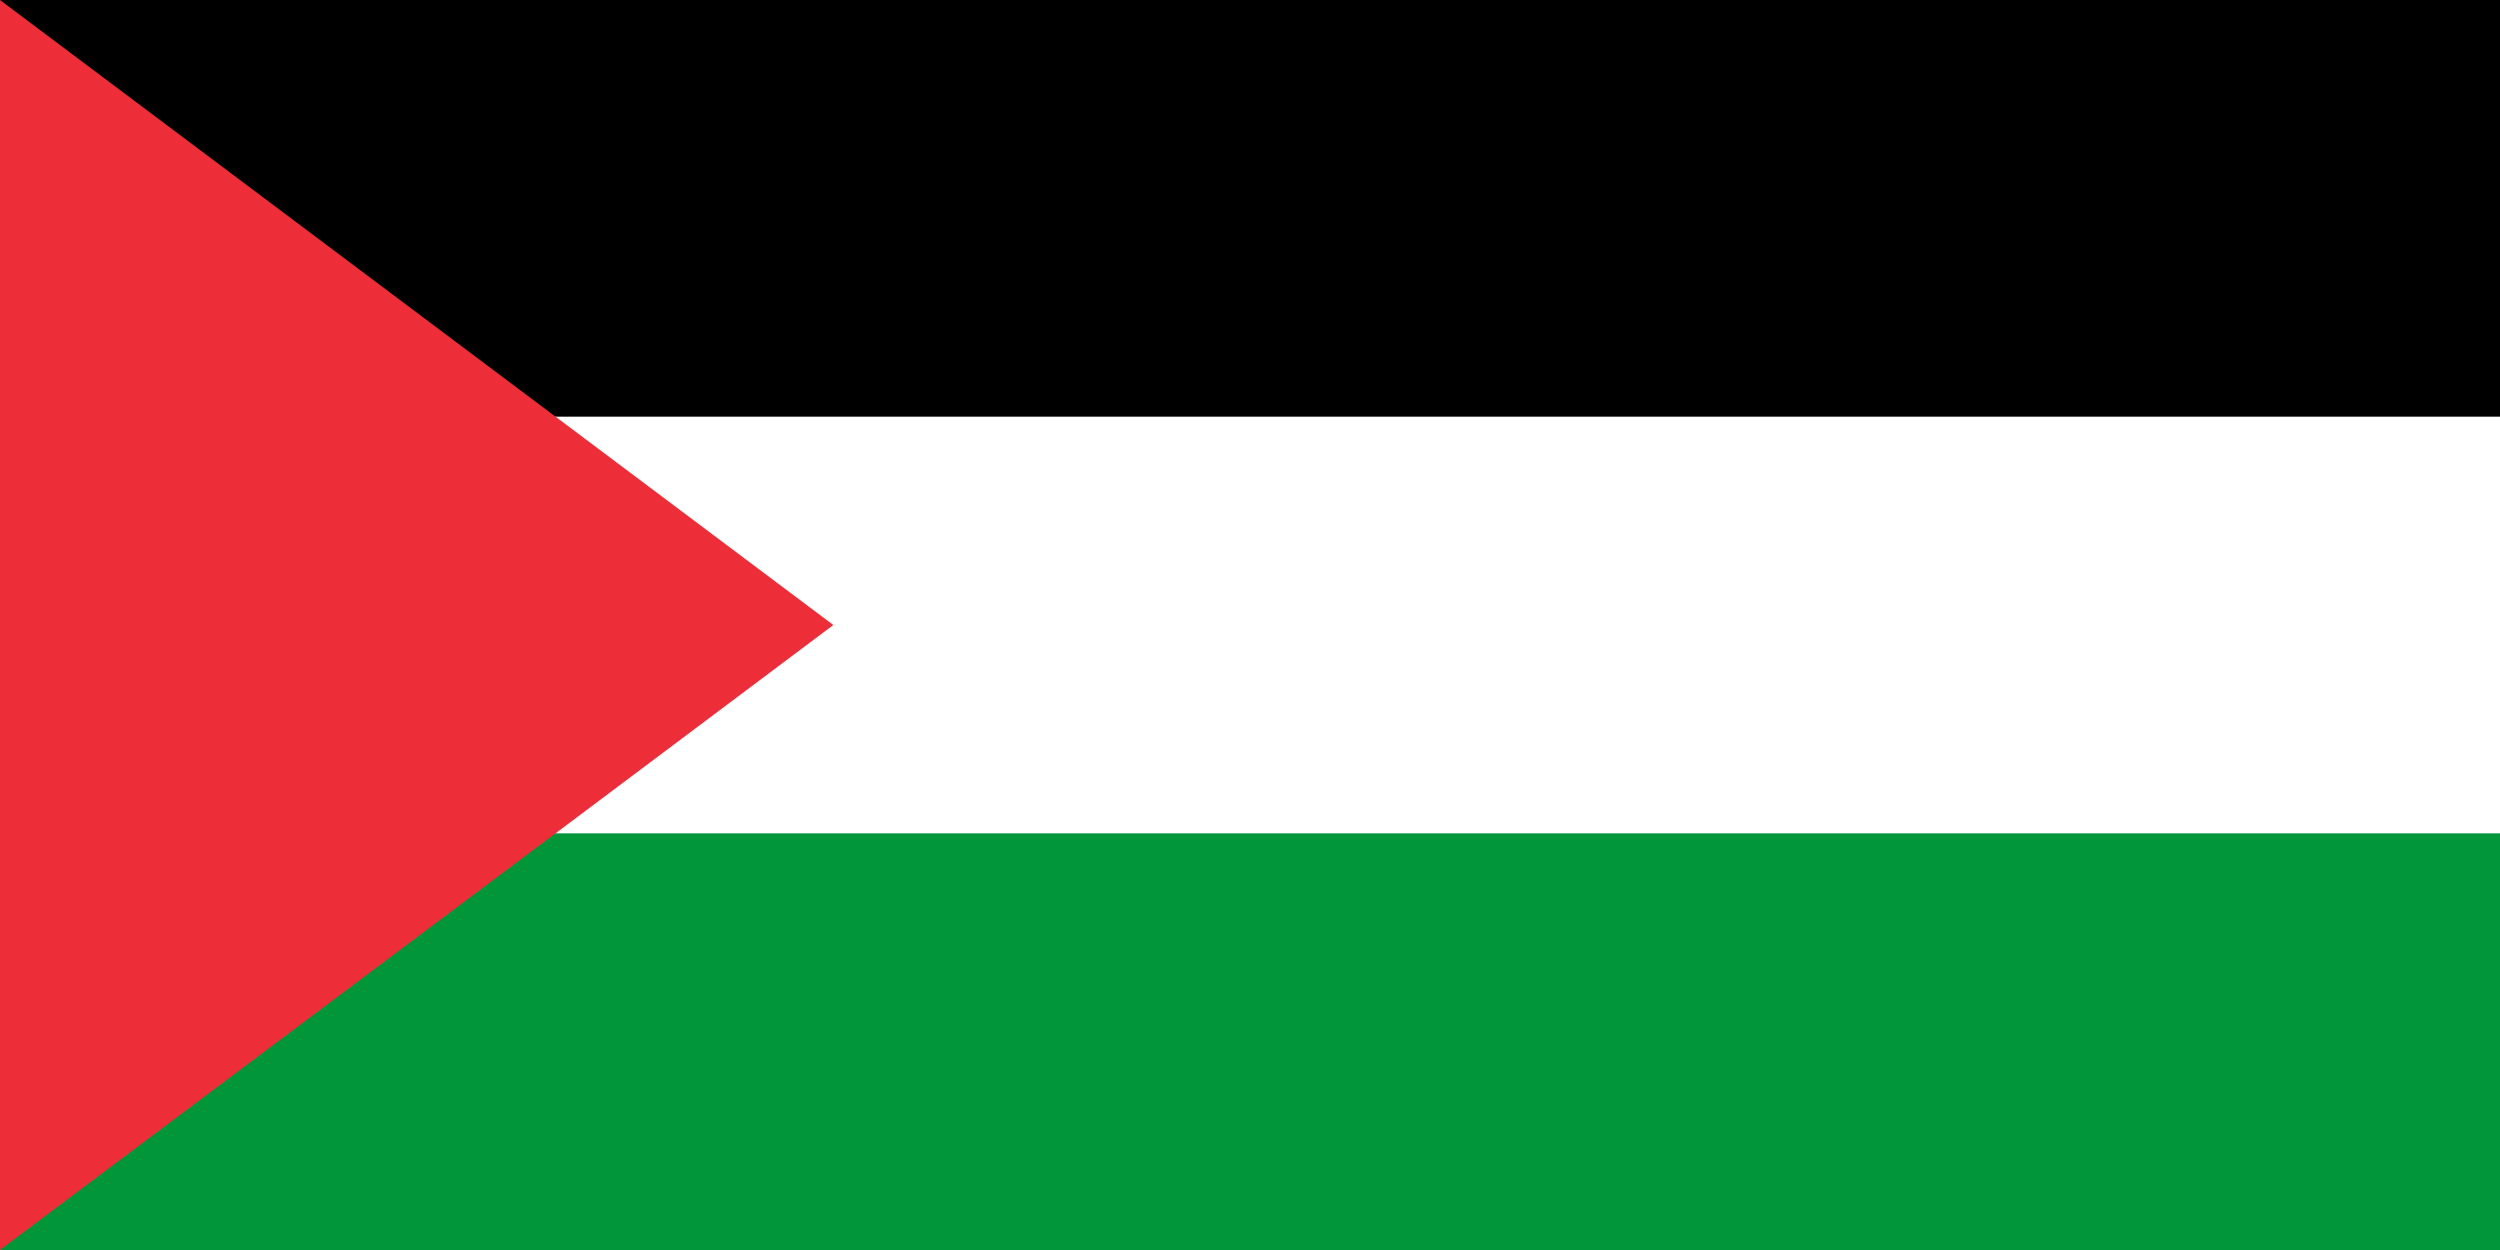
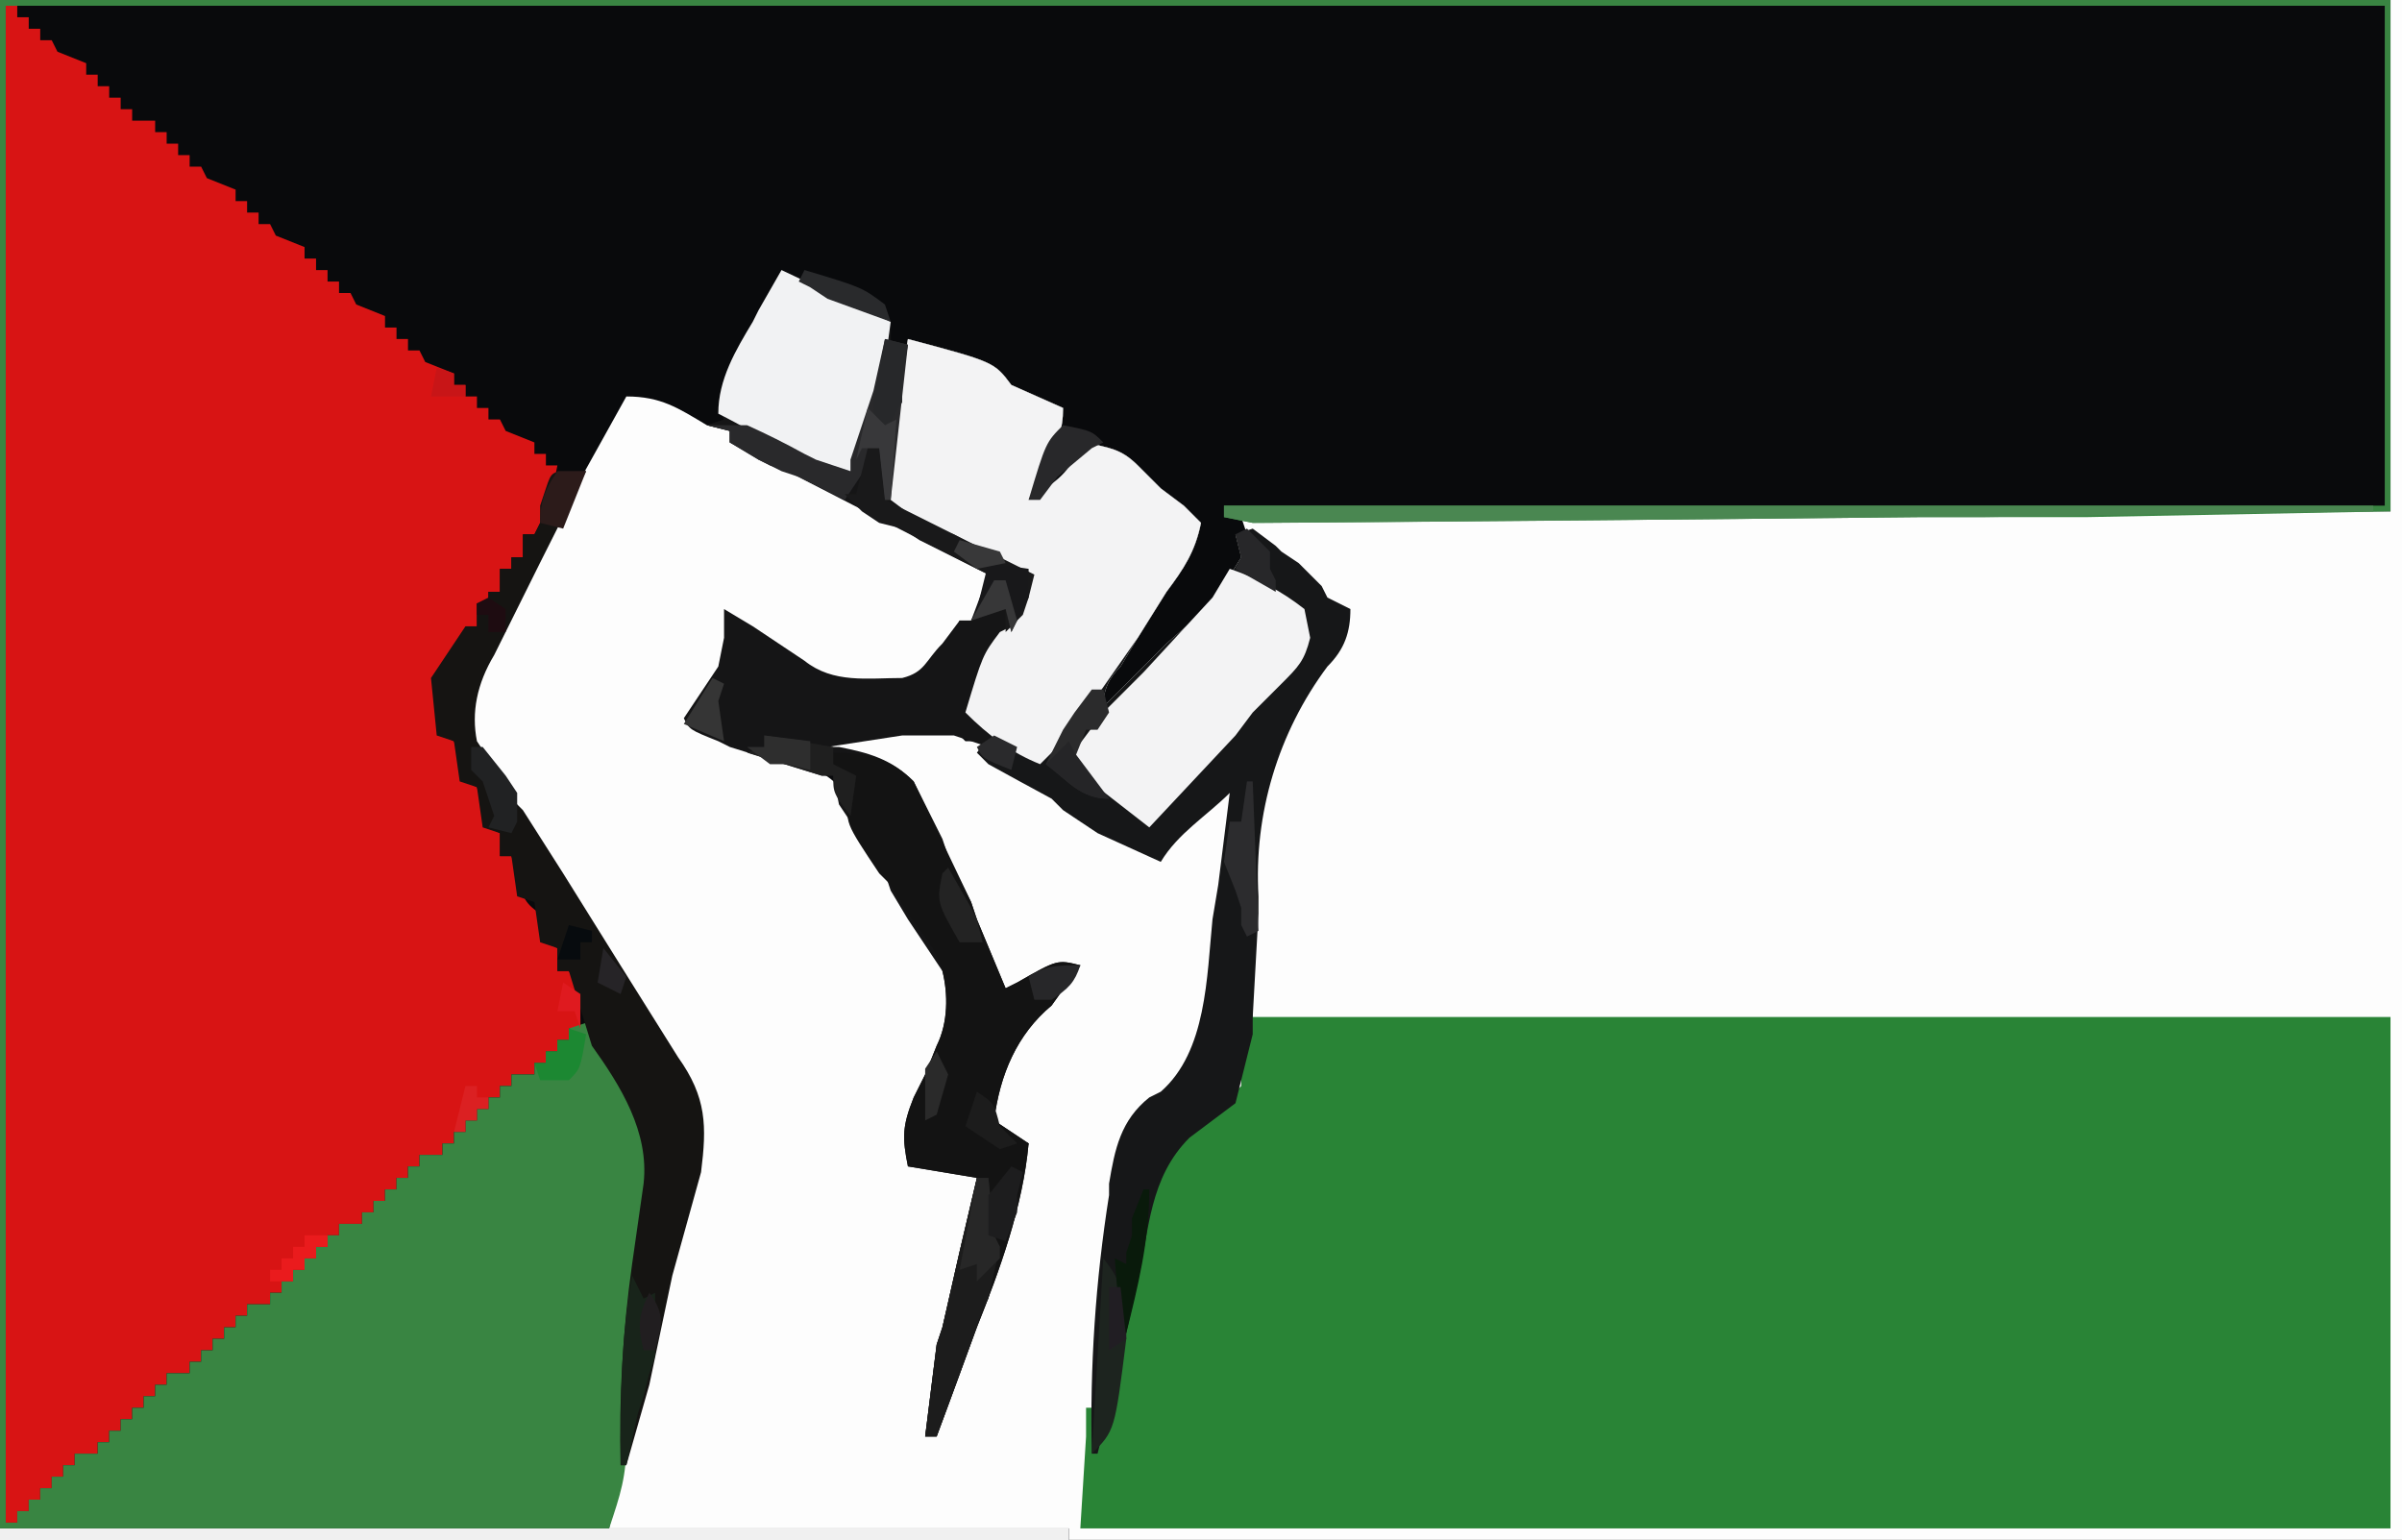
- <svg xmlns="http://www.w3.org/2000/svg" width="1200" height="600" viewBox="0 0 6 3">
-   <rect fill="#009639" width="6" height="3" />
-   <rect fill="#FFF" width="6" height="2" />
-   <rect width="6" height="1" />
-   <path fill="#ED2E38" d="M0,0l2,1.5L0,3Z" />
+ <svg xmlns="http://www.w3.org/2000/svg" viewBox="0 0 418 268">
+   <path fill="#090A0C" d="M0 0h418v268H186v-2H0V0Z" />
+   <path fill="#FDFDFD" d="M416 0h2v268H186v-2h-80l5-23 2-7 7-31c2-8 2-13-2-20a326 326 0 0 0-17-26l-13-21-2-3-2-3-2-3c-1-8 1-13 5-20l4-6 1-3 7-13 10-18c6 0 9 2 14 5l4 1v2l2 1 20 9a1054 1054 0 0 0 14 7l3 2 2 1 2 1 3 3-2 5-2 2h-2l-1 2c-2 4-4 7-9 9-9 1-16-1-23-7l-4-3-3-2v4c-1 6-4 10-7 14 3 3 6 4 10 5l2 1 2 1h2l6 2c4 2 5 4 7 8l8 14 1 3 7 10c1 8-1 14-4 21-2 4-3 7-3 12l13 2-3 13-1 3a591 591 0 0 1-6 30h2v-2l9-27 7-22-2-1-5-3c0-9 6-16 12-22l2-2 2-3-4 1-3 1-7 3-1-2-4-11-1-3-4-9-1-3c-3-6-4-9-10-12a91 91 0 0 0-16-3l-4-3a2587 2587 0 0 1 33 0l2 2h4l1-2-2-1-3-3c2-6 4-10 8-14l3-9-2-1a5110 5110 0 0 1-11-6l-3-1-4-2-4-3V75l3-16c15 4 15 4 18 8l9 4c0 4-1 6-3 10l-2 4-1 2c6-4 6-4 10-10 4 1 6 1 9 4l2 2 2 2 4 3 3 3c-1 5-3 8-6 12l-5 8-3 5c-2 2-3 4-3 7l11-11 8-7 5-8-1-4h2l-1-3a506413 506413 0 0 1 149-1h51V0Z" />
+   <path fill="#298436" d="M217 171h1v6h198v89H188l1-16v-5h1l1 6a10732 10732 0 0 0 5-23l1-2 2-10v-2l1-6c2-7 7-12 13-16l3-3v-7l1-2v-9Z" />
+   <path fill="#D81414" d="M1 1h2v2h2v2h2v2h2l1 2 5 2v2h2v2h2v2h2v2h2v2h4v2h2v2h2v2h2v2h2l1 2 5 2v2h2v2h2v2h2l1 2 5 2v2h2v2h2v2h2v2h2l1 2 5 2v2h2v2h2v2h2l1 2 5 2v2h2v2h2v2h2v2h2l1 2 5 2v2h2v2h2l-1 5-1 3-2 4h-2v4h-2v2h-2v4h-2v2h-2v4l-4 4c-3 4-3 7-3 12l1 3 2 1 2 7 2 1 2 7 2 1v4h2l1 3c1 4 1 5 4 7l1 5 2 1v4h2c2 3 2 6 2 10h-2v2h-2v2h-2v2h-2v2h-4v2h-2v2h-2v2h-2v2h-2v2h-2v2h-2v2h-4v2h-2v2h-2v2h-2v2h-2v2h-2v2h-4v2h-2v2h-2v2h-2v2h-2v2h-2v2h-2v2h-4v2h-2v2h-2v2h-2v2h-2v2h-2v2h-4v2h-2v2h-2v2h-2v2h-2v2h-2v2h-2v2h-4v2h-2v2H9v2H7v2H5v2H3v2H1V1Z" />
+   <path fill="#398542" d="M0 0h416v89l-53 1a13139 13139 0 0 0-18 0h-11a32923 32923 0 0 1-116 1l-5-1v-2h202V1H1v264h2v-2h2v-2h2v-2h2v-2h2v-2h2v-2h4v-2h2v-2h2v-2h2v-2h2v-2h2v-2h2v-2h4v-2h2v-2h2v-2h2v-2h2v-2h2v-2h4v-2h2v-2h2v-2h2v-2h2v-2h2v-2h2v-2h4v-2h2v-2h2v-2h2v-2h2v-2h2v-2h4v-2h2v-2h2v-2h2v-2h2v-2h2v-2h2v-2h4v-2h2v-2h2v-2h2v-2l3-1 5 8 1 3 2 2 1 2c3 6 2 14 1 20a13120 13120 0 0 0-3 38c0 6-1 9-3 15H0V0Z" />
+   <path fill="#161718" d="M158 59c15 4 15 4 18 8l9 4c0 4-1 6-3 10l-2 4-1 2c6-4 6-4 10-10 4 1 6 1 9 4l2 2 2 2 4 3 3 3c-1 5-3 8-6 12l-5 8-3 5c-2 2-3 4-3 7l11-11 8-7 5-8-1-4 3-1 4 3 1 1 3 2 4 4 1 2 4 2c0 4-1 7-4 10a61 61 0 0 0-12 40v3l-1 18v3l-3 12-8 6c-7 7-7 16-9 25a1174 1174 0 0 1-7 30h-1a249 249 0 0 1 3-45v-2c1-6 2-11 7-15l2-1c8-7 8-20 9-30l1-6 2-16c-4 4-9 7-12 12l-11-5-3-2-3-2-2-2a1311 1311 0 0 1-11-6l-2-2 3-4-2-1-3-3c2-6 4-10 8-14l3-9-2-1a5110 5110 0 0 1-11-6l-3-1-4-2-4-3V75l3-16Z" />
+   <path fill="#151516" d="m136 47 19 9v4h3v2l-1 8v3l-1 8v3c0 3 0 3 2 5l2 1 3 2 10 4 7 4a260 260 0 0 1-2 7l-1 2-3 1-2 5-1 2-2 7 4 3-1 3-6-2h-9a2051 2051 0 0 0-13 2h2c5 1 9 2 13 6l5 10 1 3 4 8 1 3 5 12 2-1c7-4 7-4 11-3l-5 7c-6 5-9 12-10 20l6 4c-1 11-5 22-9 32a5536 5536 0 0 0-7 19h-2l2-16 1-3a1904 1904 0 0 1 6-26l-12-2c-1-5-1-7 1-12l2-4 2-5c2-4 2-9 1-13l-6-9-3-5-1-3-6-9-2-3-1-5h-2l-16-5-2-1c-5-2-5-2-6-4l6-9 1-5v-5l5 3 3 2 6 4c5 4 11 3 17 3 4-1 4-3 7-6l3-4h2l3-8-2-1a22000 22000 0 0 1-33-17l-3-1-2-1-5-3v-2l-4-1 3-1-1-2c0-4 2-7 4-11l1-2 6-11Z" />
+   <path fill="#F3F3F4" d="M158 59c15 4 15 4 18 8l9 4c0 4-1 6-3 10l-2 4-1 2c6-4 6-4 10-10 4 1 6 1 9 4l2 2 2 2 4 3 3 3c-1 5-3 8-6 12l-5 8-7 10-7 9-3 3c-5-2-9-5-13-9 3-10 3-10 6-14l2-1 2-5v-2l1-2-2-1a5110 5110 0 0 1-11-6l-3-1-4-2-4-3V75l3-16Z" />
+   <path fill="#151412" d="M100 82h2a4058 4058 0 0 0-16 32c-3 5-4 10-3 15l4 6 2 4 2 2 7 11a8287 8287 0 0 0 20 32c5 7 5 12 4 20l-5 18a4337 4337 0 0 0-4 19l-4 14h-1a212 212 0 0 1 2-35l2-14c1-9-4-17-9-24l-4-13h-2v-4l-3-1-1-7-3-1-1-7h-2v-4l-3-1-1-7-3-1-1-7-3-1-1-10 6-9h2v-4h2v-2h2v-4h2v-2h2v-4h2l1-2v-3l1-3c1-3 1-3 5-3Z" />
+   <path fill="#131313" d="M145 131c6 0 10 1 14 5l10 21 1 3 5 12 2-1c7-4 7-4 11-3l-5 7c-6 5-9 12-10 20l6 4c-1 11-5 22-9 32a5536 5536 0 0 0-7 19h-2l2-16 1-3a1904 1904 0 0 1 6-26l-12-2c-1-5-1-7 1-12l2-4 2-5c2-4 2-9 1-13s-4-7-6-10l-3-5-2-2c-6-9-6-9-5-13v-4l-3-2v-2Z" />
+   <path fill="#F3F3F4" d="M214 99a43 43 0 0 1 13 7l1 5c-1 4-2 5-5 8l-3 3-2 2-3 4-15 16-9-7-1-1-2-2-2-2 6-8 7-7 12-13 3-5Z" />
+   <path fill="#F1F2F3" d="m136 47 19 9c-1 7-1 10-4 16l-2 11c-9-2-16-7-24-11 0-6 3-11 6-16l1-2 4-7Z" />
+   <path fill="#4A8751" d="M213 88h200v1l-68 1h-11a32383 32383 0 0 1-113 1h-3l-5-1v-2Z" />
+   <path fill="#29292B" d="m154 59 4 1-3 27h-1l-1-9h-2v3l-4 6-8-4-3-1-2-1-2-1-5-3v-2l-4-1h7a136 136 0 0 1 10 5l2 1 6 2v-2l4-12 2-9Z" />
+   <path fill="#1C1C1C" d="M170 205h2l1 10 1 2-2 9-1 2a984 984 0 0 1-8 22h-2l2-16 1-3a1904 1904 0 0 1 6-26Z" />
+   <path fill="#19191A" d="M151 78h2l1 9 2 1 24 12-1 4-1 3-3 3v-4l-6 2 1-2 2-6-2-1-10-5-3-2-4-1-3-2-3-3h2l2-8Z" />
+   <path fill="#18241A" d="m110 222 2 4 2-1v11l-1 3-1 4-1 3-2 9h-1c0-11 0-22 2-33Z" />
+   <path fill="#1D241F" d="M192 219c4 5 4 8 4 14-2 16-2 16-6 20l2-34Z" />
+   <path fill="#1F1F1F" d="m133 128 12 2v3l4 2-1 7c-3-4-3-4-3-7h-2l-13-4 3-1v-2Z" />
+   <path fill="#2C2C2E" d="M217 136h1l1 26-2 1-1-2v-3l-1-3-2-5 1-7h2l1-7Z" />
+   <path fill="#2B2B2C" d="M190 120h2l1 4-2 3h-2l-2 5 6 7c-5 0-7-3-11-6l3-6 2-3 3-4Z" />
+   <path fill="#272727" d="M170 205h2l1 10 1 2v2l-4 4v-3l-3 1 3-16Z" />
+   <path fill="#18181A" d="m172 98 7 1v5l-1 2-1 2-1 2-1-4-6 2 1-2 2-8Z" />
+   <path fill="#28282A" d="M185 74c5 1 5 1 7 3l-2 1-6 5-3 4h-2c3-10 3-10 6-13Z" />
+   <path fill="#27282A" d="m154 59 4 1-1 6v4l-3 5c-2-2-2-2-2-5l2-11Z" />
+   <path fill="#091A0B" d="M199 207h1c0 9-2 17-4 25h-1l-1-13 2 1v-2l1-3v-3l2-5Z" />
+   <path fill="#212223" d="M82 130h2l4 5 2 3v5l-1 2-4-1 1-2-2-6-2-2v-4Z" />
+   <path fill="#2C1B1A" d="M97 82h5l-4 10-4-1c0-4 1-6 3-9Z" />
+   <path fill="#38383A" d="m151 71 3 3 2-1-1 14h-1l-1-9h-3l-1 2 2-9Z" />
+   <path fill="#1C8832" d="m99 179 3 1c-1 6-1 6-3 8h-5l-1-3h2v-2h2v-2h2v-2Z" />
+   <path fill="#292A2C" d="M140 47c10 3 10 3 14 6l1 3-11-4-3-2-2-1 1-2Z" />
+   <path fill="#1D1D1E" d="m176 203 2 1-1 4v3l-2 5-3-1v-7l4-5Z" />
+   <path fill="#353535" d="m124 118 2 1-1 3 1 7-7-3 5-8Z" />
+   <path fill="#232323" d="m165 151 4 7 1 2 1 4h-4c-4-7-4-7-3-12l1-1Z" />
+   <path fill="#2E2E2E" d="m133 128 8 1v5l-4-1h-3l-4-3h3v-2Z" />
+   <path fill="#1C1C1C" d="M170 190c3 2 3 2 4 6l3 3-3 1-6-4 2-6Z" />
+   <path fill="#272729" d="m217 92 4 4v3l1 2v2l-7-4 1-2-1-4 2-1Z" />
+   <path fill="#252527" d="m186 129 1 2 6 8c-5 0-7-3-11-6l4-4Z" />
+   <path fill="#272729" d="M188 168c-1 3-2 4-5 6h-3l-1-4c3-2 5-2 9-2Z" />
+   <path fill="#EA1B1D" d="M53 215h4v2h-2v2h-2v2h-2v2h-4v-2h2v-2h2v-2h2v-2Z" />
+   <path fill="#2A2A2A" d="m163 183 2 4-2 7-2 1v-9l2-3Z" />
+   <path fill="#373738" d="M173 101h2l2 7-1 2-1-4-6 2 4-7Z" />
+   <path fill="#DB2022" d="M81 189h2v2h2v2h-2v2h-2v2h-2l2-8Z" />
+   <path fill="#211E20" d="M113 225c3 4 2 6 1 10h-2c-1-4-1-6 1-10Z" />
+   <path fill="#2A2A2C" d="m173 128 4 2-1 4c-5-2-5-2-6-4l3-2Z" />
+   <path fill="#383839" d="m167 94 7 2 1 2-5 1-4-3 1-2Z" />
+   <path fill="#211E23" d="M193 224h2l1 9-3 2v-11Z" />
+   <path fill="#262427" d="m105 165 4 5-1 3-4-2 1-6Z" />
+   <path fill="#070B0E" d="m99 161 4 1v2h-2v3h-4l2-6Z" />
+   <path fill="#C81517" d="m76 64 3 1v2h2v2h-6l1-5Z" />
+   <path fill="#1E0C11" d="m85 104 3 2v4h-3v-3h-2v-2l2-1Z" />
+   <path fill="#DF1A1F" d="m98 171 3 2v6l-1-3h-3l1-5Z" />
</svg>
